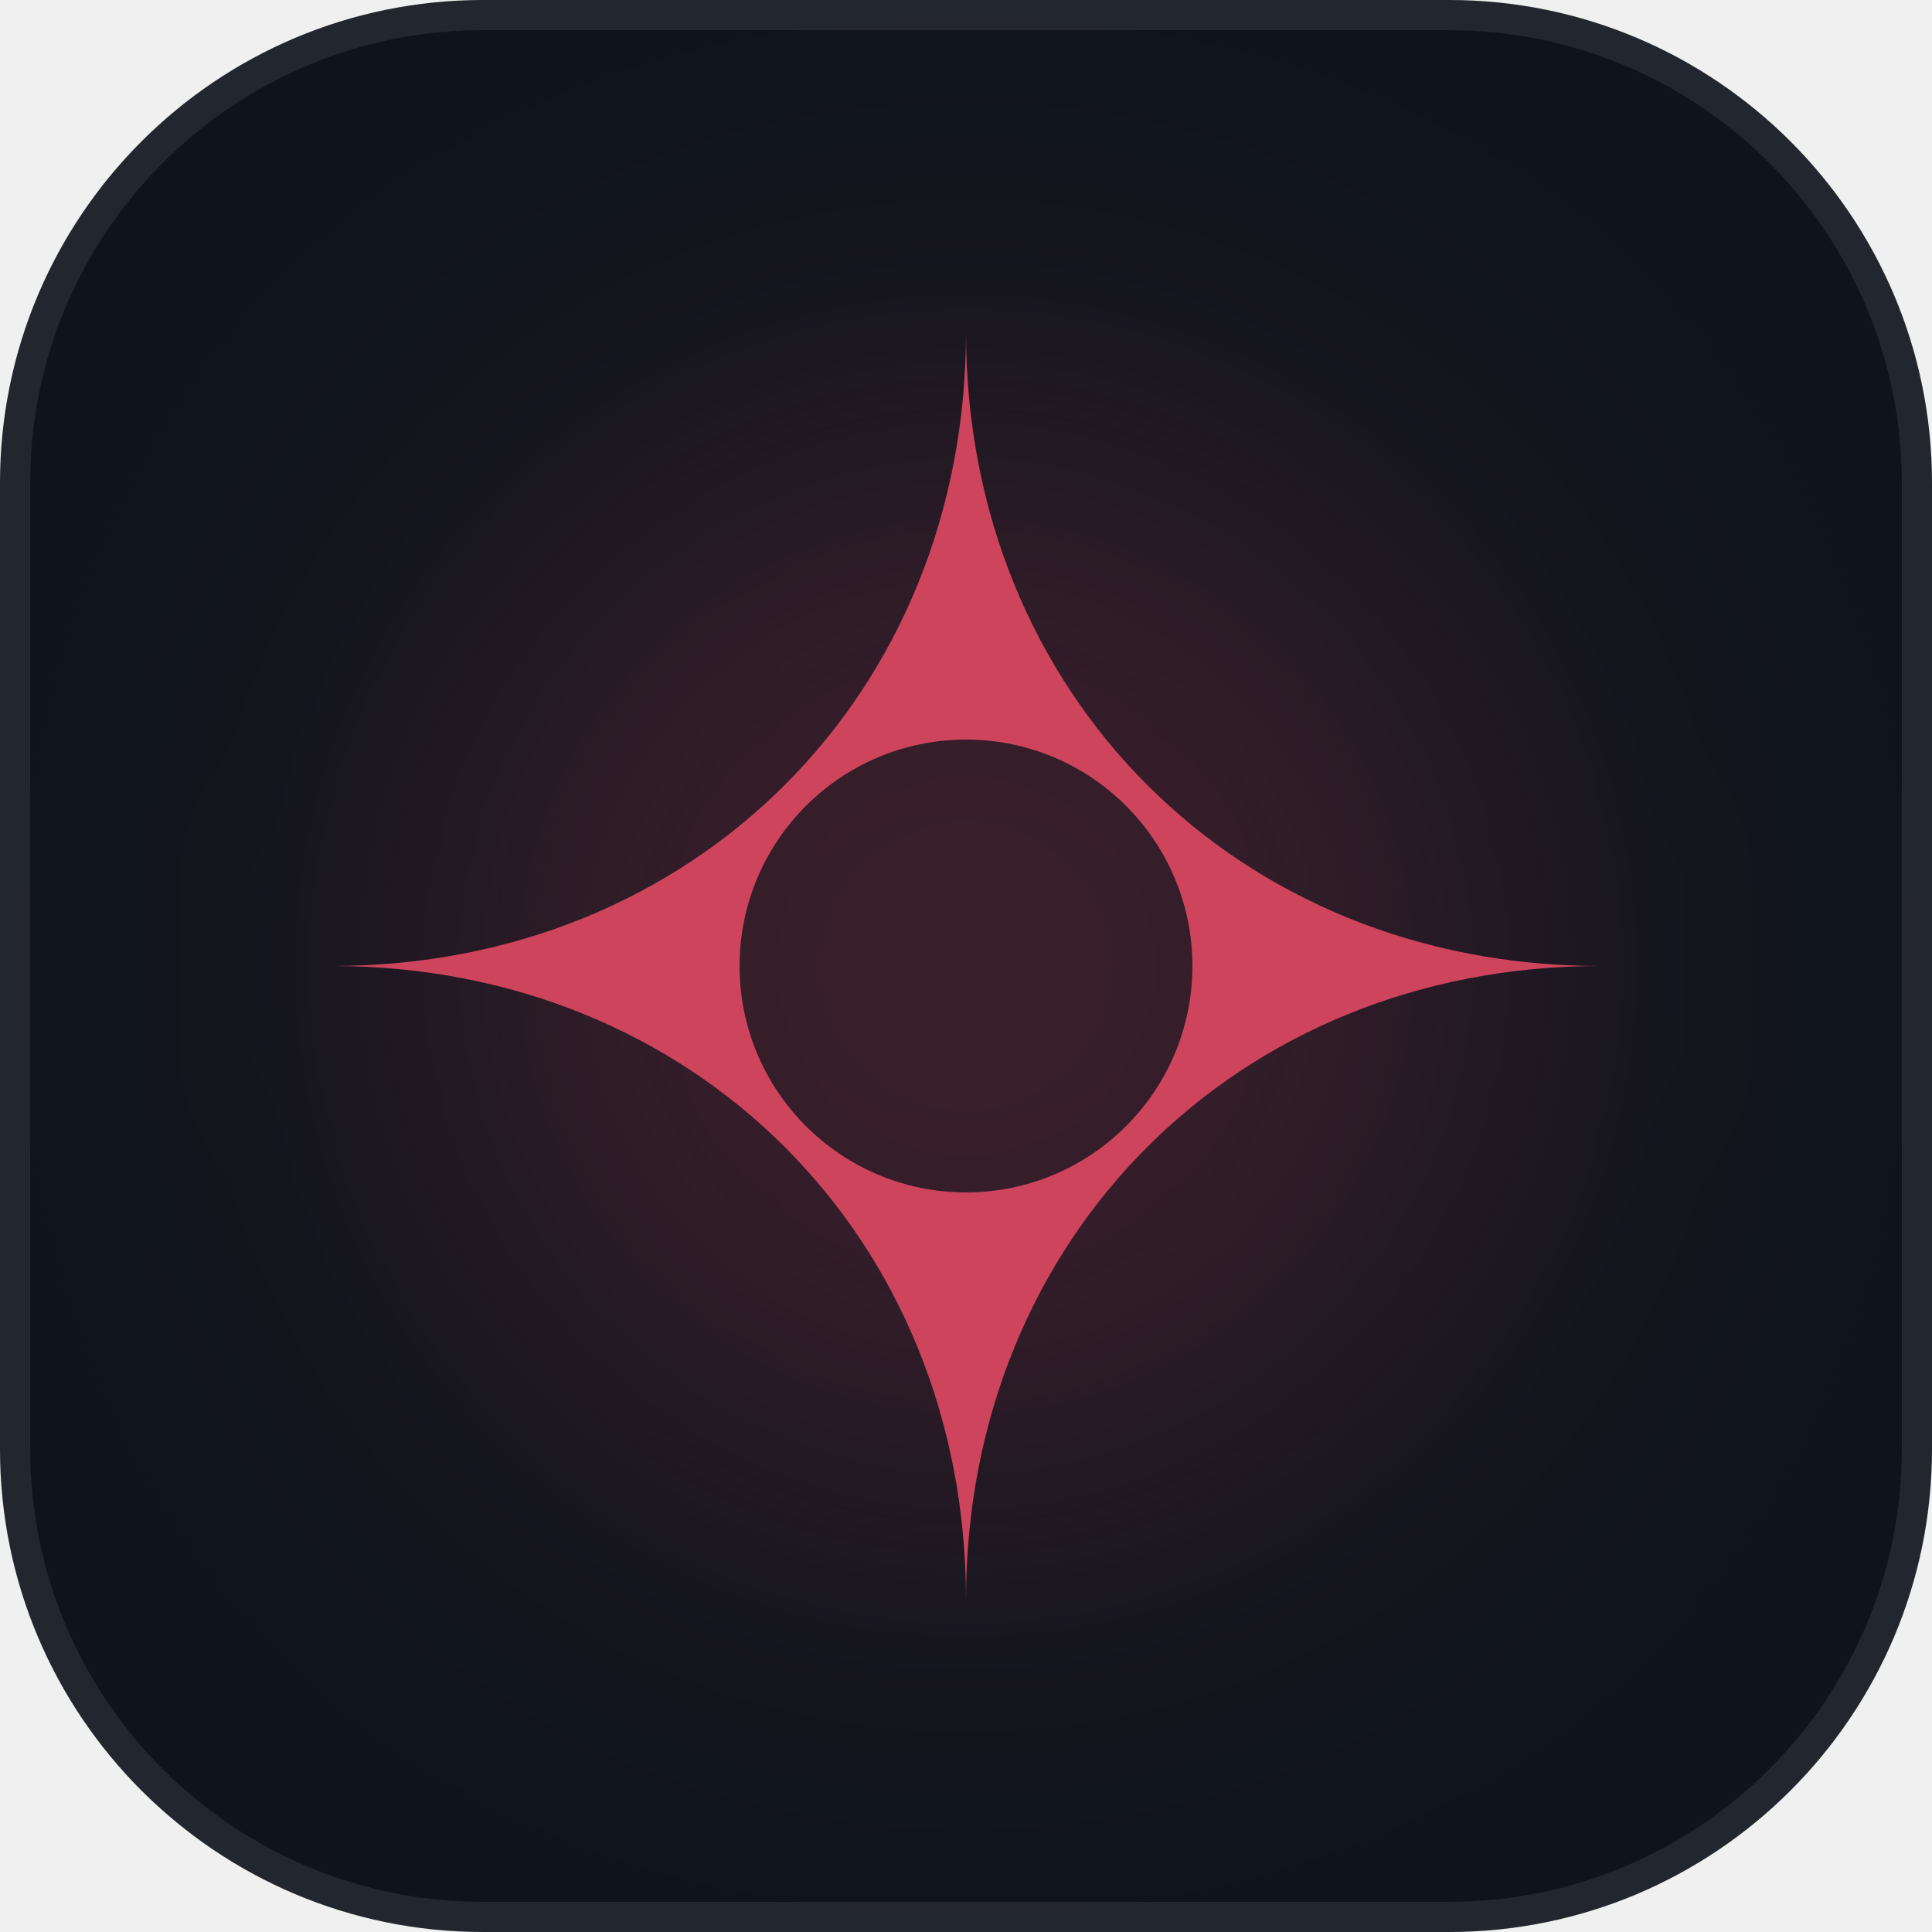
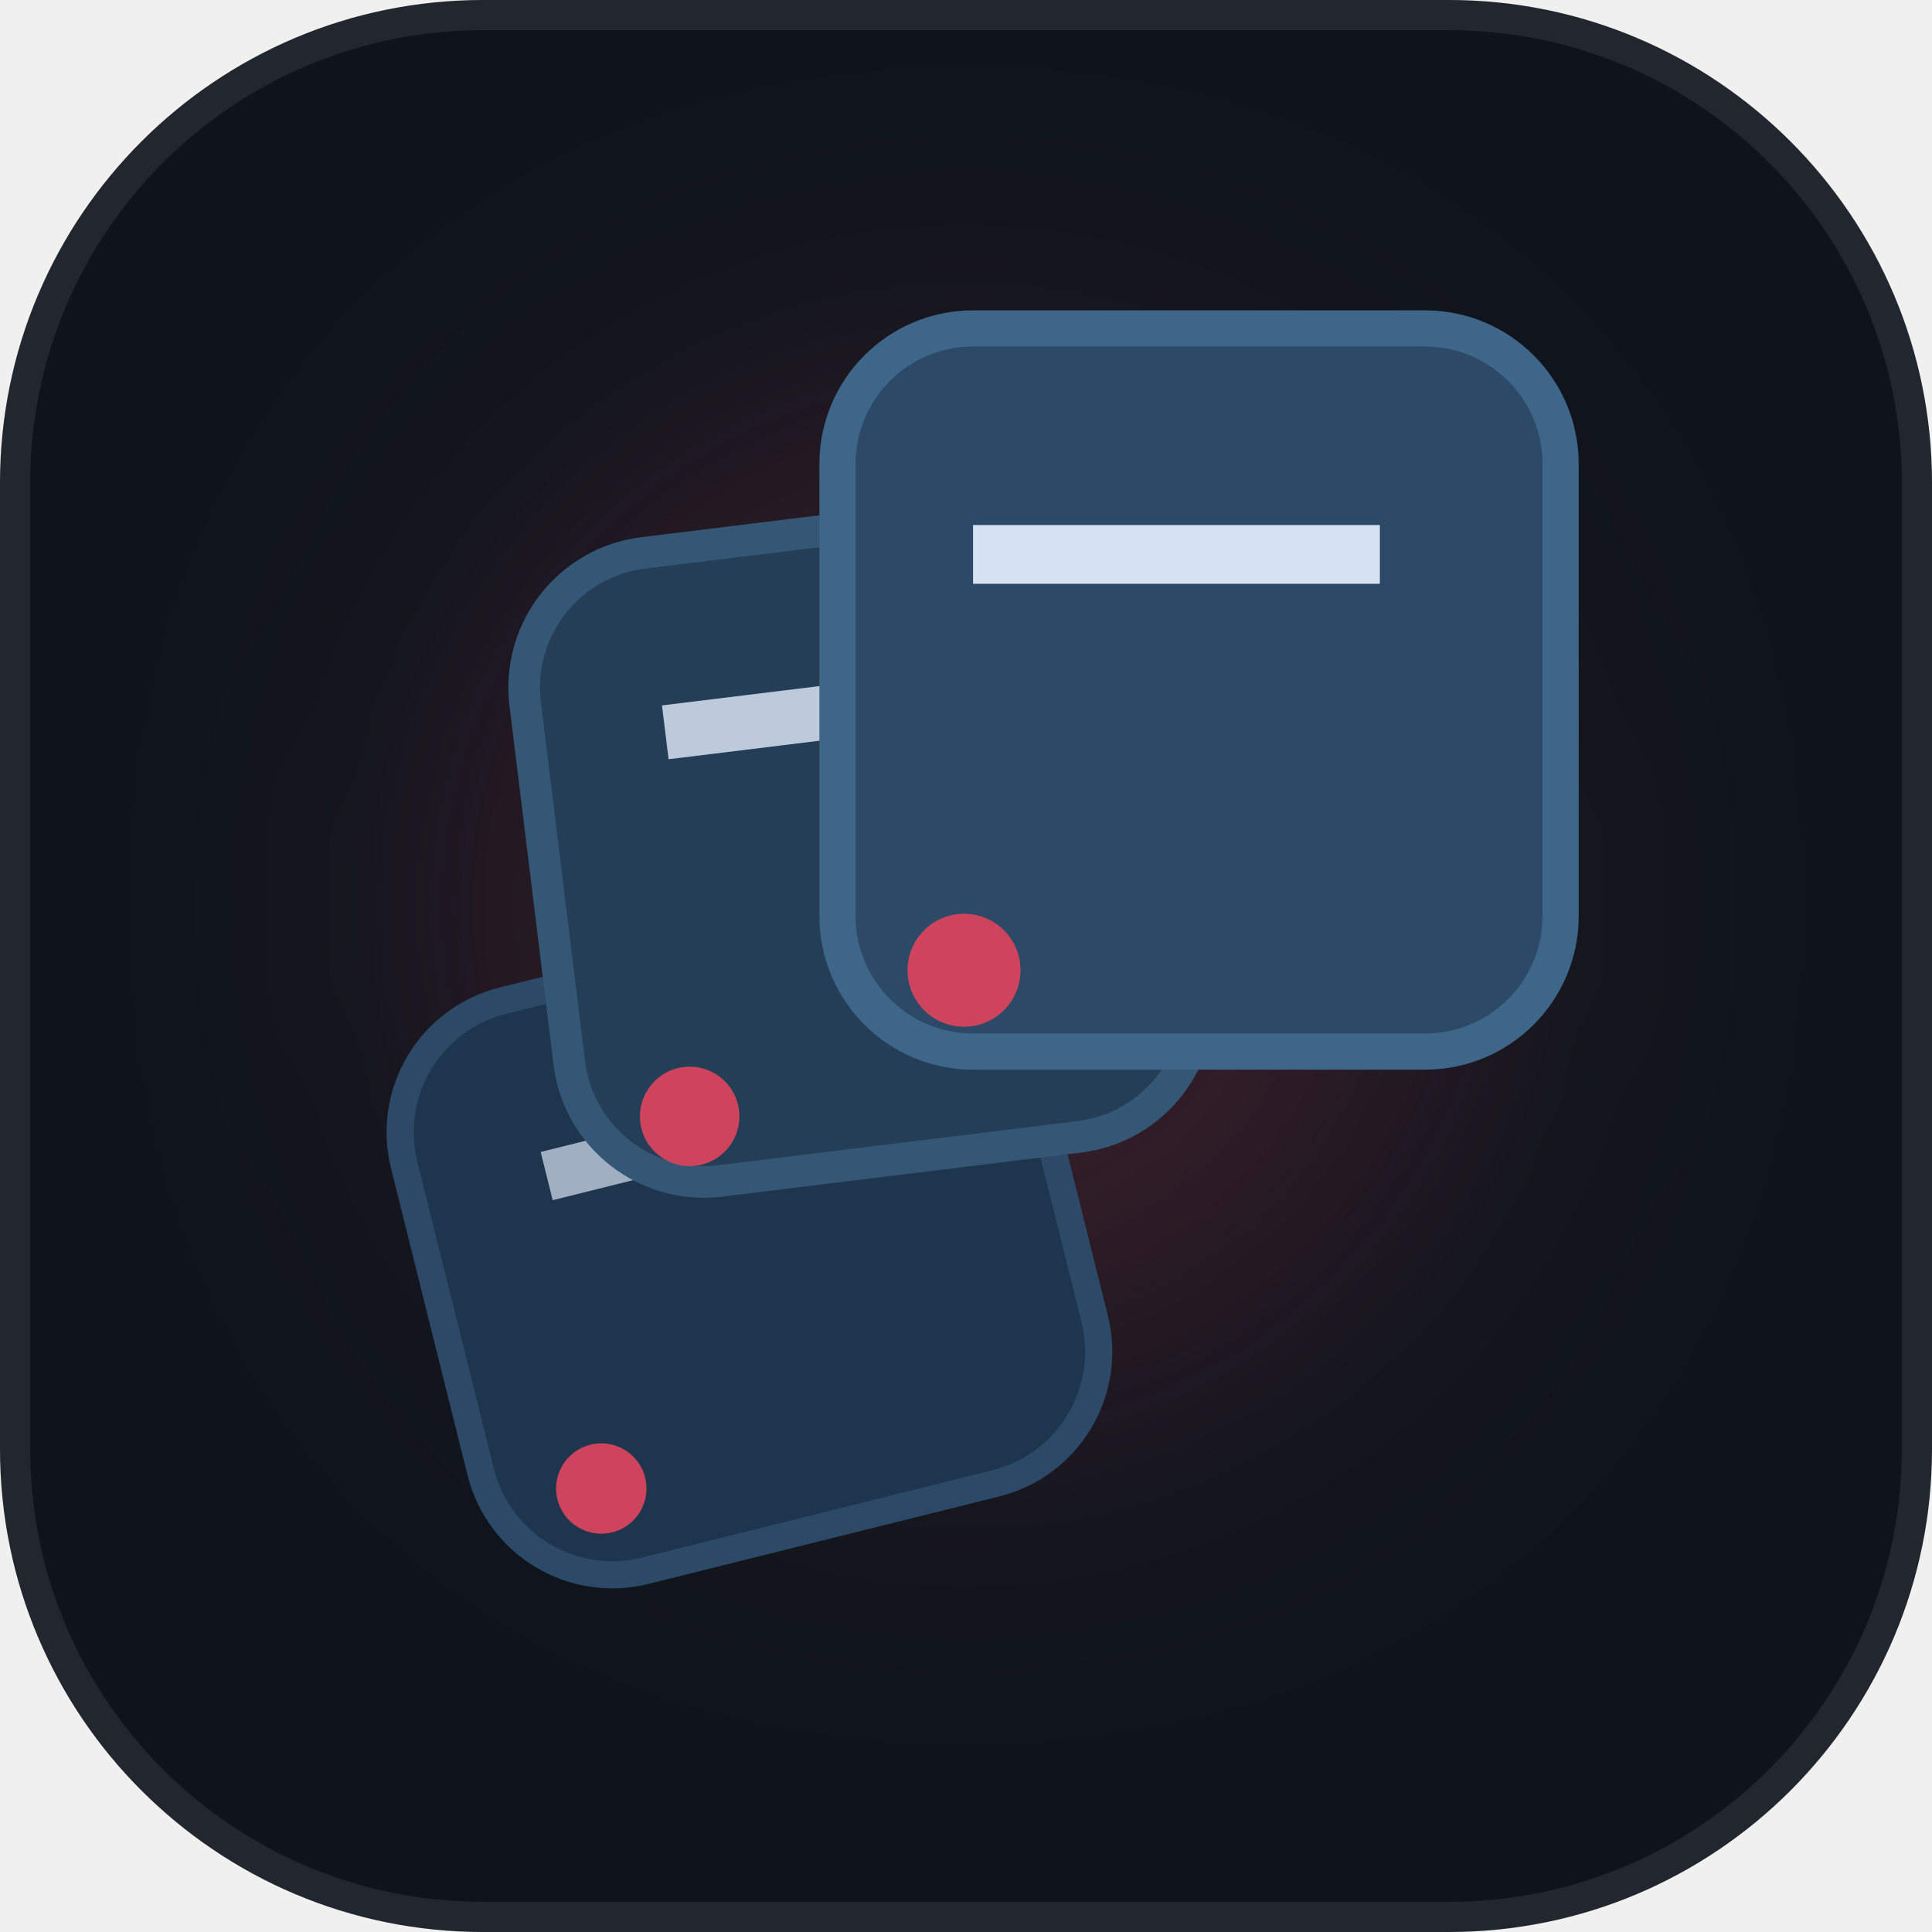
<svg xmlns="http://www.w3.org/2000/svg" viewBox="0 0 64 64" fill="none" role="img" aria-label="MakerPortal favicon">
  <rect width="64" height="64" rx="16" fill="#0F141C" />
  <rect x="0.5" y="0.5" width="63" height="63" rx="15.5" fill="none" stroke="white" stroke-opacity="0.08" />
-   <g transform="translate(8 8) scale(1.5)">
-     <circle cx="16" cy="16" r="12" fill="#CE445D" opacity="0.22" style="filter: blur(5px)" />
-     <path d="M 16,2 C 16,10 10,16 2,16 C 10,16 16,22 16,30 C 16,22 22,16 30,16 C 22,16 16,10 16,2 Z M 16,11 A 5,5 0 1 0 16,21 A 5,5 0 1 0 16,11 Z" fill="#CE445D" fill-rule="evenodd" />
+   <circle cx="32" cy="30" r="16" fill="#CE445D" opacity="0.22" style="filter:blur(6px)" />
+   <g transform="translate(9.776 4.891) scale(1.4972)">
+     <g transform="rotate(-14 16 15) translate(-3 4)">
+       <rect x="4" y="12" width="14" height="13" rx="3" fill="#1E354E" stroke="#2C4A67" stroke-width="0.6" />
+       <line x1="7" y1="16" x2="14" y2="16" stroke="#D7E3F2" stroke-width="1.1" stroke-opacity="0.7" />
+       <circle cx="6.5" cy="23" r="1" fill="#CE445D" />
+     </g>
+     <g transform="rotate(-7 16 15) translate(-1.5 2)">
+       <rect x="7" y="6" width="14" height="14" rx="3" fill="#253E58" stroke="#345775" stroke-width="0.7" />
+       <line x1="10" y1="10" x2="18" y2="10" stroke="#D7E3F2" stroke-width="1.2" stroke-opacity="0.85" />
+       <circle cx="9.5" cy="18.5" r="1.1" fill="#CE445D" />
+     </g>
+     <g>
+       <rect x="12" y="4" width="16" height="16" rx="3" fill="#2C4A67" stroke="#3E6689" stroke-width="0.8" />
+       <line x1="15" y1="9" x2="24" y2="9" stroke="#D7E3F2" stroke-width="1.3" />
+       <circle cx="14.8" cy="18.2" r="1.25" fill="#CE445D" />
+     </g>
  </g>
</svg>
